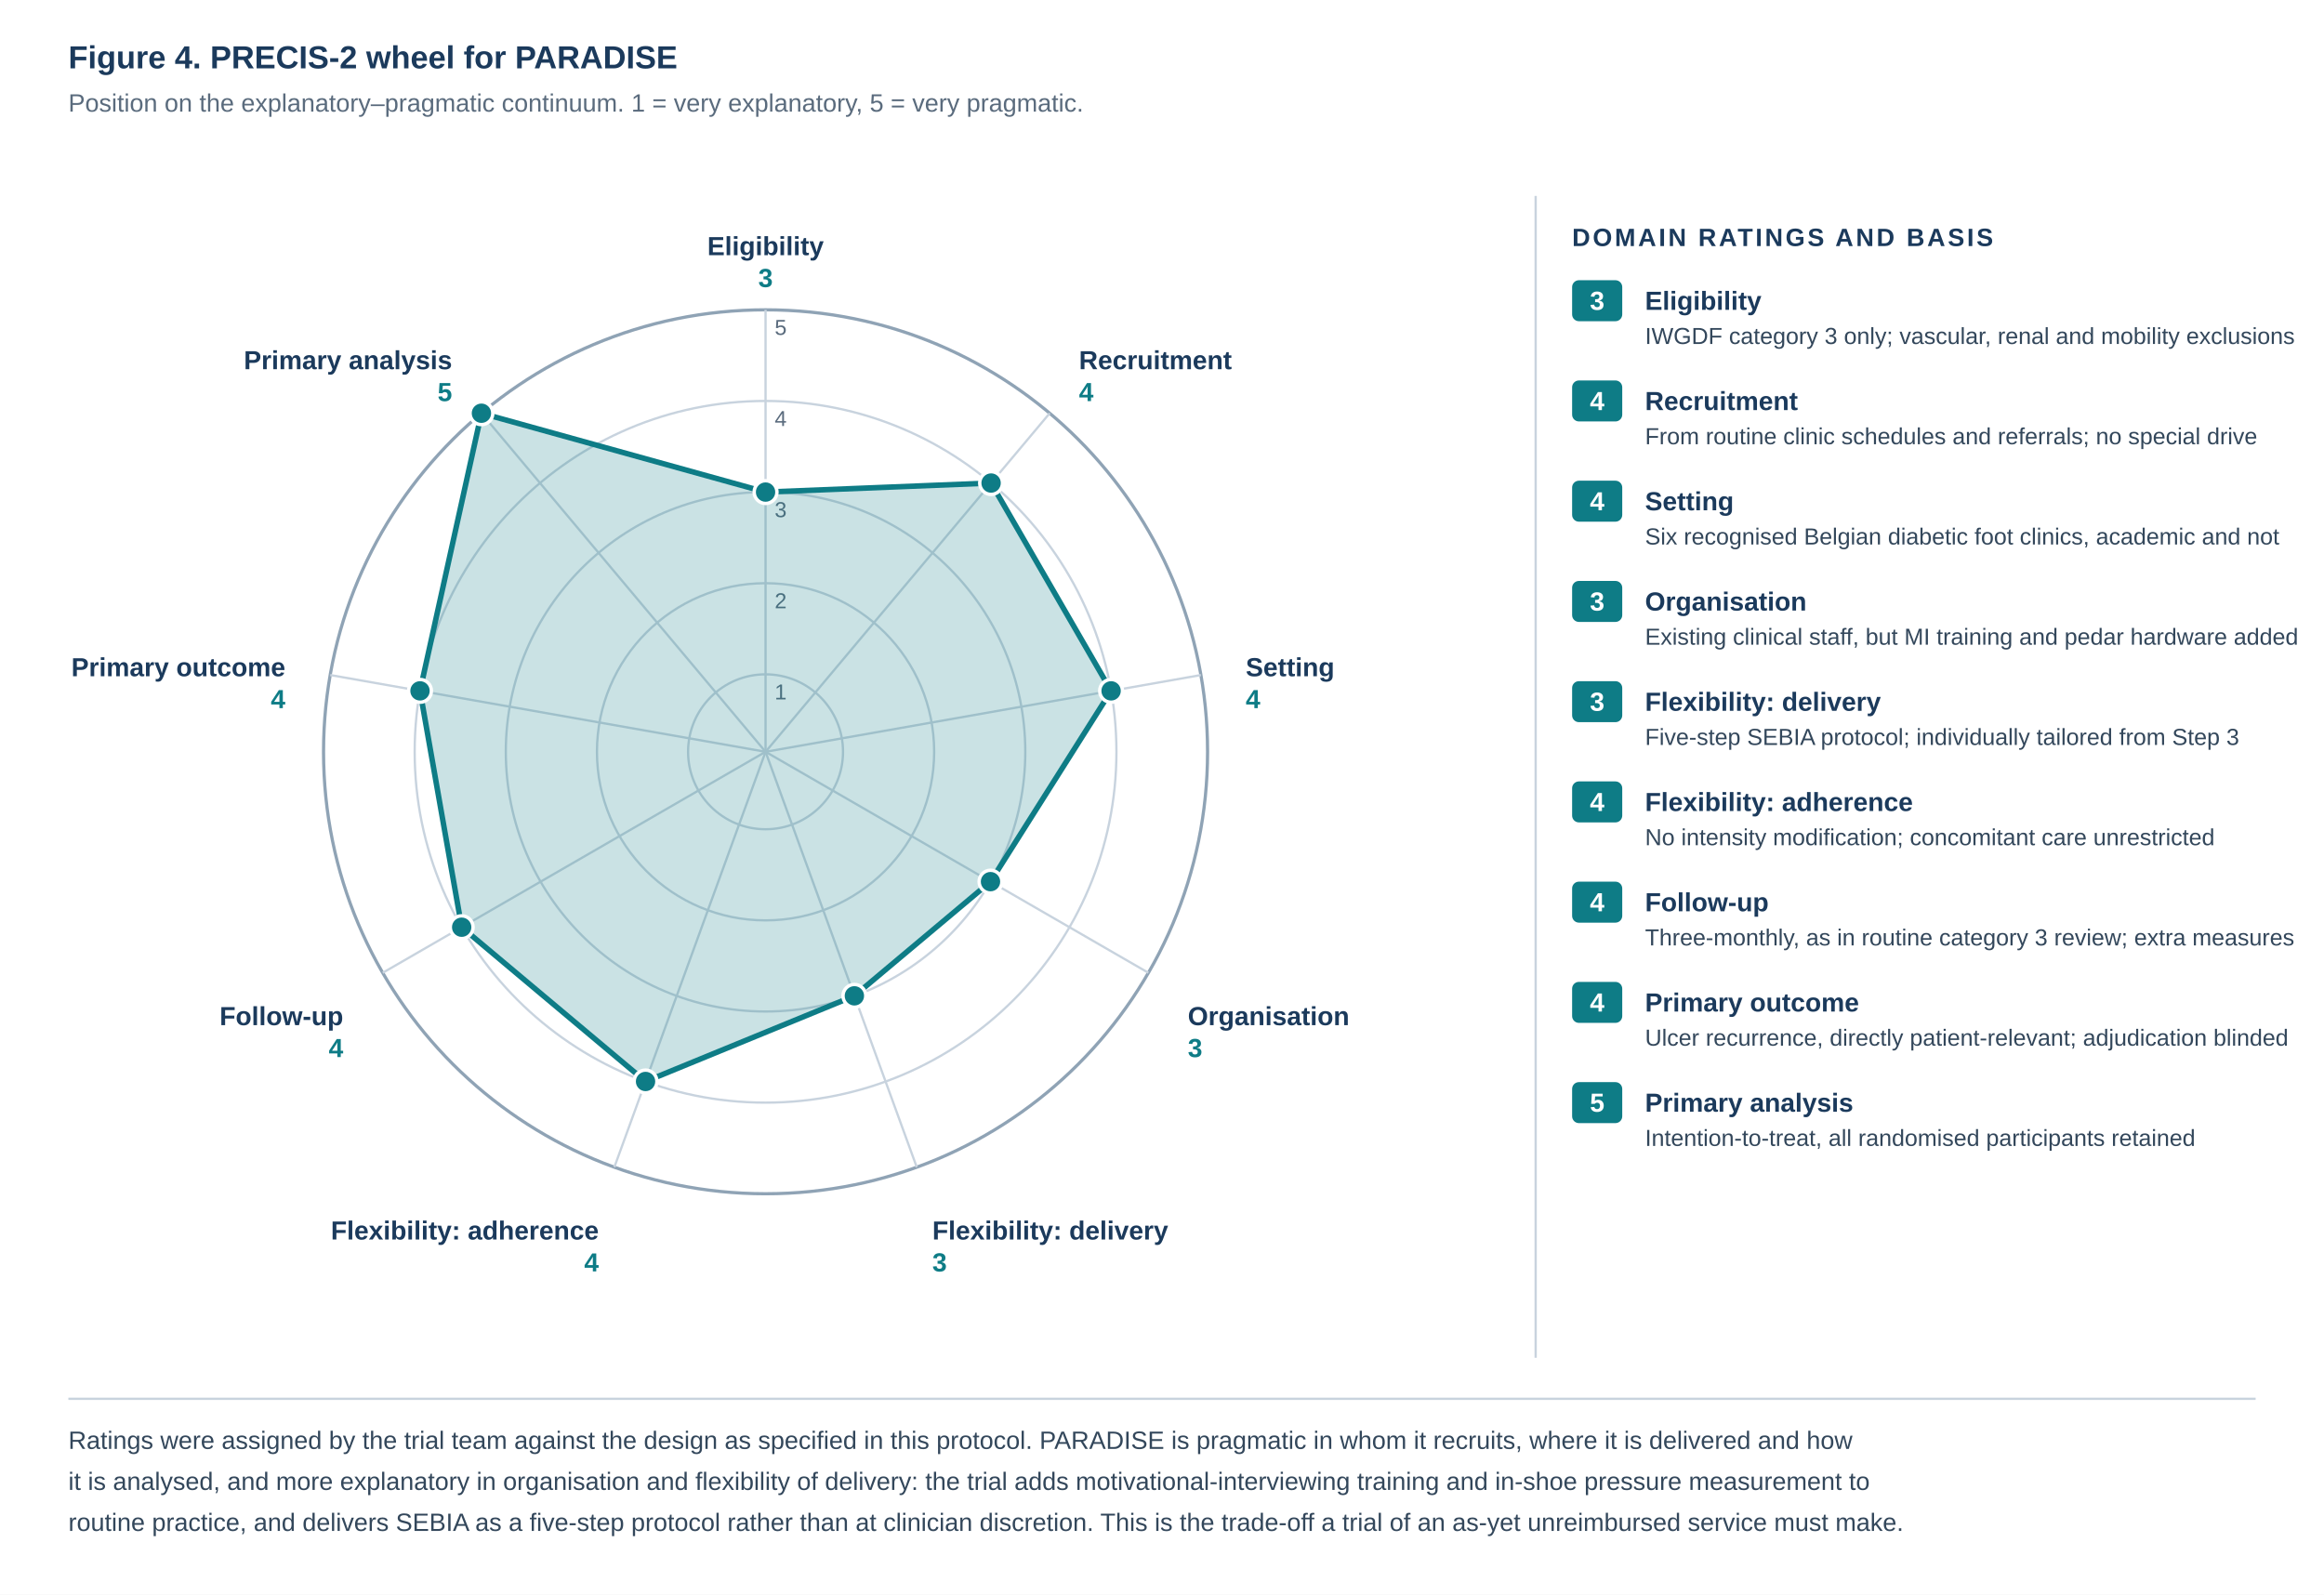
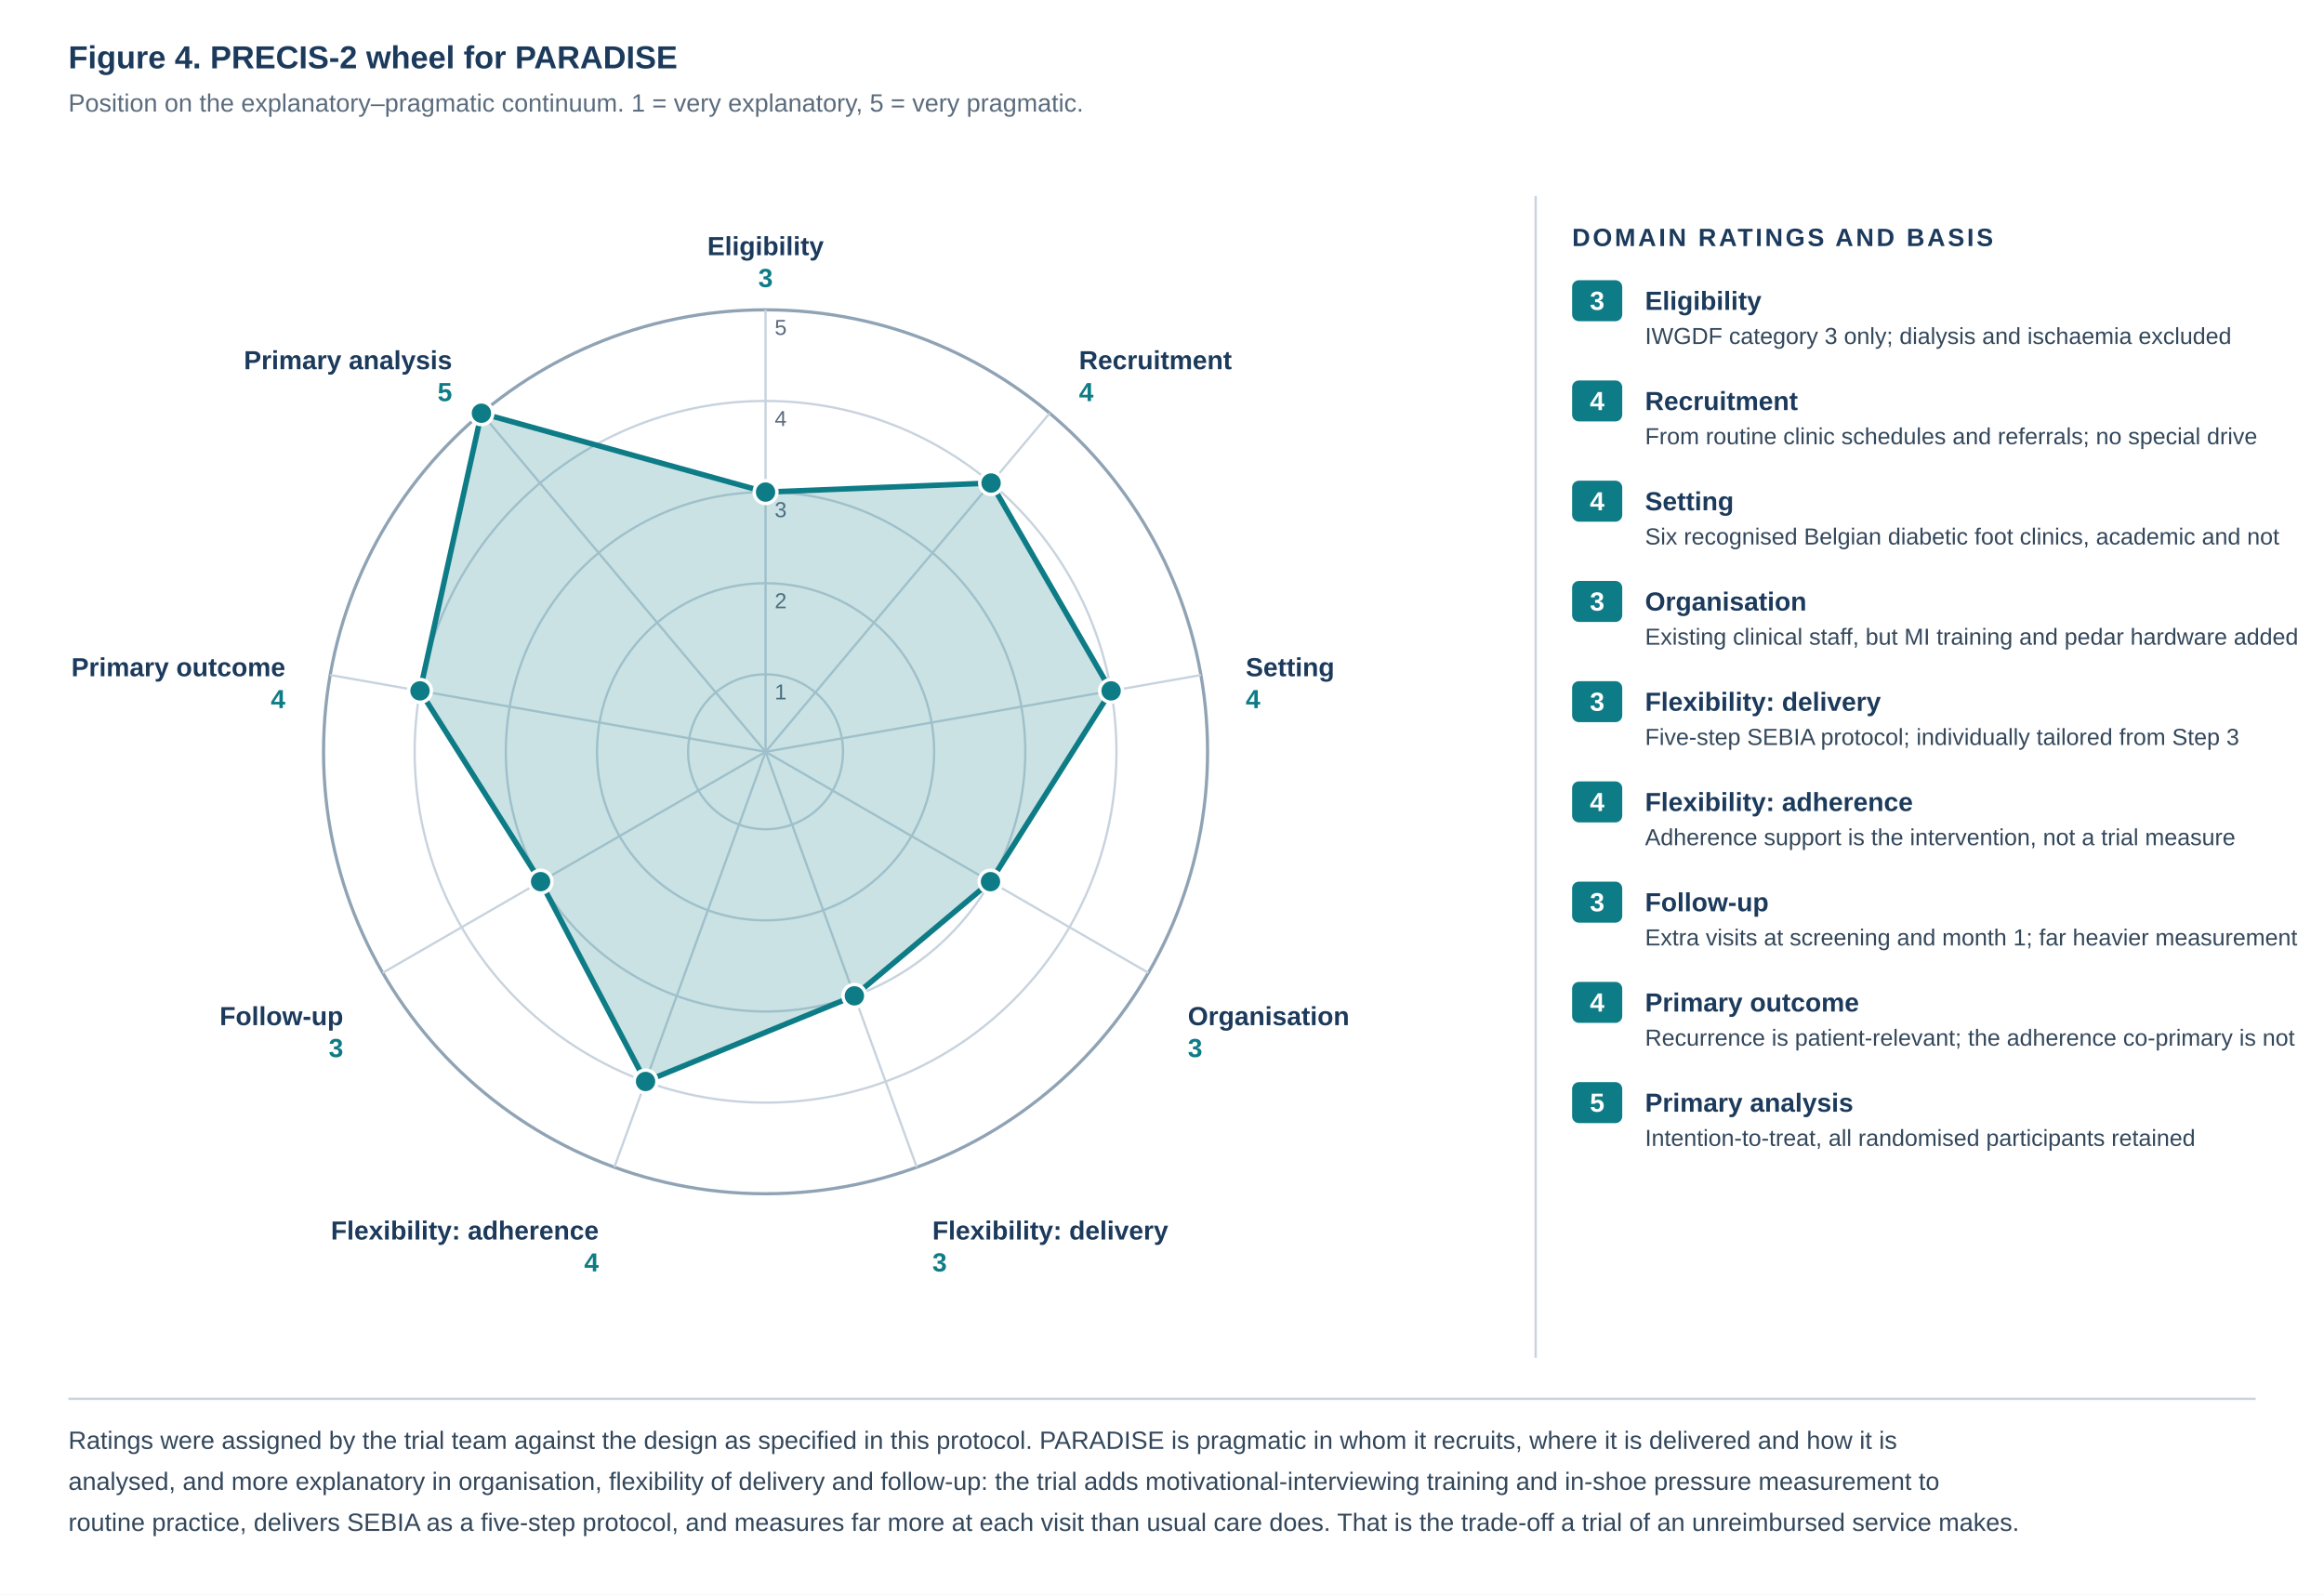
<svg xmlns="http://www.w3.org/2000/svg" viewBox="0 0 1020 700" width="1020" height="700" font-family="Arial, Helvetica, sans-serif">
  <rect width="1020" height="700" fill="#FFFFFF" />
  <text x="30" y="30" font-size="14" fill="#1B3A5C" font-weight="bold">Figure 4. PRECIS-2 wheel for PARADISE</text>
  <text x="30" y="49" font-size="11" fill="#5A6B7D">Position on the explanatory–pragmatic continuum. 1 = very explanatory, 5 = very pragmatic.</text>
  <circle cx="336" cy="330" r="34" fill="none" stroke="#C8D3DE" stroke-width="1" />
  <circle cx="336" cy="330" r="74" fill="none" stroke="#C8D3DE" stroke-width="1" />
  <circle cx="336" cy="330" r="114" fill="none" stroke="#C8D3DE" stroke-width="1" />
  <circle cx="336" cy="330" r="154" fill="none" stroke="#C8D3DE" stroke-width="1" />
  <circle cx="336" cy="330" r="194" fill="none" stroke="#8FA3B5" stroke-width="1.4" />
  <line x1="336" y1="330" x2="336" y2="136" stroke="#C8D3DE" stroke-width="1" />
  <line x1="336" y1="330" x2="460.701" y2="181.387" stroke="#C8D3DE" stroke-width="1" />
  <line x1="336" y1="330" x2="527.053" y2="296.312" stroke="#C8D3DE" stroke-width="1" />
  <line x1="336" y1="330" x2="504.009" y2="427" stroke="#C8D3DE" stroke-width="1" />
  <line x1="336" y1="330" x2="402.352" y2="512.3" stroke="#C8D3DE" stroke-width="1" />
  <line x1="336" y1="330" x2="269.648" y2="512.3" stroke="#C8D3DE" stroke-width="1" />
  <line x1="336" y1="330" x2="167.991" y2="427" stroke="#C8D3DE" stroke-width="1" />
  <line x1="336" y1="330" x2="144.947" y2="296.312" stroke="#C8D3DE" stroke-width="1" />
  <line x1="336" y1="330" x2="211.299" y2="181.387" stroke="#C8D3DE" stroke-width="1" />
  <text x="340" y="307" font-size="9.5" fill="#5A6B7D">1</text>
  <text x="340" y="267" font-size="9.5" fill="#5A6B7D">2</text>
  <text x="340" y="227" font-size="9.5" fill="#5A6B7D">3</text>
  <text x="340" y="187" font-size="9.5" fill="#5A6B7D">4</text>
  <text x="340" y="147" font-size="9.5" fill="#5A6B7D">5</text>
-   <polygon points="336,216 434.989,212.029 487.66,303.258 434.727,387 374.99,437.125 283.329,474.713 202.632,407 184.34,303.258 211.299,181.387" fill="#0E7C86" fill-opacity="0.22" stroke="#0E7C86" stroke-width="2.4" />
+   <polygon points="336,216 434.989,212.029 487.66,303.258 434.727,387 374.99,437.125 283.329,474.713 237.273,387 184.34,303.258 211.299,181.387" fill="#0E7C86" fill-opacity="0.22" stroke="#0E7C86" stroke-width="2.4" />
  <circle cx="336" cy="216" r="5" fill="#0E7C86" stroke="#FFFFFF" stroke-width="1.5" />
  <circle cx="434.989" cy="212.029" r="5" fill="#0E7C86" stroke="#FFFFFF" stroke-width="1.5" />
  <circle cx="487.66" cy="303.258" r="5" fill="#0E7C86" stroke="#FFFFFF" stroke-width="1.5" />
  <circle cx="434.727" cy="387" r="5" fill="#0E7C86" stroke="#FFFFFF" stroke-width="1.5" />
  <circle cx="374.99" cy="437.125" r="5" fill="#0E7C86" stroke="#FFFFFF" stroke-width="1.5" />
  <circle cx="283.329" cy="474.713" r="5" fill="#0E7C86" stroke="#FFFFFF" stroke-width="1.5" />
-   <circle cx="202.632" cy="407" r="5" fill="#0E7C86" stroke="#FFFFFF" stroke-width="1.5" />
+   <circle cx="237.273" cy="387" r="5" fill="#0E7C86" stroke="#FFFFFF" stroke-width="1.5" />
  <circle cx="184.34" cy="303.258" r="5" fill="#0E7C86" stroke="#FFFFFF" stroke-width="1.5" />
  <circle cx="211.299" cy="181.387" r="5" fill="#0E7C86" stroke="#FFFFFF" stroke-width="1.5" />
  <text x="336" y="112" font-size="11.5" fill="#1B3A5C" font-weight="bold" text-anchor="middle">Eligibility</text>
  <text x="336" y="126" font-size="11.5" fill="#0E7C86" font-weight="bold" text-anchor="middle">3</text>
  <text x="473.557" y="162.066" font-size="11.5" fill="#1B3A5C" font-weight="bold">Recruitment</text>
  <text x="473.557" y="176.066" font-size="11.5" fill="#0E7C86" font-weight="bold">4</text>
  <text x="546.749" y="296.839" font-size="11.5" fill="#1B3A5C" font-weight="bold">Setting</text>
  <text x="546.749" y="310.839" font-size="11.5" fill="#0E7C86" font-weight="bold">4</text>
  <text x="521.329" y="450" font-size="11.5" fill="#1B3A5C" font-weight="bold">Organisation</text>
  <text x="521.329" y="464" font-size="11.5" fill="#0E7C86" font-weight="bold">3</text>
  <text x="409.192" y="544.094" font-size="11.5" fill="#1B3A5C" font-weight="bold">Flexibility: delivery</text>
  <text x="409.192" y="558.094" font-size="11.5" fill="#0E7C86" font-weight="bold">3</text>
  <text x="262.808" y="544.094" font-size="11.5" fill="#1B3A5C" font-weight="bold" text-anchor="end">Flexibility: adherence</text>
  <text x="262.808" y="558.094" font-size="11.5" fill="#0E7C86" font-weight="bold" text-anchor="end">4</text>
  <text x="150.671" y="450" font-size="11.5" fill="#1B3A5C" font-weight="bold" text-anchor="end">Follow-up</text>
-   <text x="150.671" y="464" font-size="11.5" fill="#0E7C86" font-weight="bold" text-anchor="end">4</text>
+   <text x="150.671" y="464" font-size="11.5" fill="#0E7C86" font-weight="bold" text-anchor="end">3</text>
  <text x="125.251" y="296.839" font-size="11.5" fill="#1B3A5C" font-weight="bold" text-anchor="end">Primary outcome</text>
  <text x="125.251" y="310.839" font-size="11.5" fill="#0E7C86" font-weight="bold" text-anchor="end">4</text>
  <text x="198.443" y="162.066" font-size="11.5" fill="#1B3A5C" font-weight="bold" text-anchor="end">Primary analysis</text>
  <text x="198.443" y="176.066" font-size="11.5" fill="#0E7C86" font-weight="bold" text-anchor="end">5</text>
  <line x1="674" y1="86" x2="674" y2="596" stroke="#C8D3DE" stroke-width="1" />
  <text x="690" y="108" font-size="11" fill="#1B3A5C" font-weight="bold" letter-spacing="1.1">DOMAIN RATINGS AND BASIS</text>
  <rect x="690" y="123" width="22" height="18" rx="3" fill="#0E7C86" />
  <text x="701" y="136" font-size="11.5" fill="#FFFFFF" font-weight="bold" text-anchor="middle">3</text>
  <text x="722" y="136" font-size="11.5" fill="#1B3A5C" font-weight="bold">Eligibility</text>
-   <text x="722" y="151" font-size="10.2" fill="#33475B">IWGDF category 3 only; vascular, renal and mobility exclusions</text>
+   <text x="722" y="151" font-size="10.2" fill="#33475B">IWGDF category 3 only; dialysis and ischaemia excluded</text>
  <rect x="690" y="167" width="22" height="18" rx="3" fill="#0E7C86" />
  <text x="701" y="180" font-size="11.5" fill="#FFFFFF" font-weight="bold" text-anchor="middle">4</text>
  <text x="722" y="180" font-size="11.5" fill="#1B3A5C" font-weight="bold">Recruitment</text>
  <text x="722" y="195" font-size="10.2" fill="#33475B">From routine clinic schedules and referrals; no special drive</text>
  <rect x="690" y="211" width="22" height="18" rx="3" fill="#0E7C86" />
  <text x="701" y="224" font-size="11.5" fill="#FFFFFF" font-weight="bold" text-anchor="middle">4</text>
  <text x="722" y="224" font-size="11.5" fill="#1B3A5C" font-weight="bold">Setting</text>
  <text x="722" y="239" font-size="10.2" fill="#33475B">Six recognised Belgian diabetic foot clinics, academic and not</text>
  <rect x="690" y="255" width="22" height="18" rx="3" fill="#0E7C86" />
  <text x="701" y="268" font-size="11.5" fill="#FFFFFF" font-weight="bold" text-anchor="middle">3</text>
  <text x="722" y="268" font-size="11.5" fill="#1B3A5C" font-weight="bold">Organisation</text>
  <text x="722" y="283" font-size="10.2" fill="#33475B">Existing clinical staff, but MI training and pedar hardware added</text>
  <rect x="690" y="299" width="22" height="18" rx="3" fill="#0E7C86" />
  <text x="701" y="312" font-size="11.5" fill="#FFFFFF" font-weight="bold" text-anchor="middle">3</text>
  <text x="722" y="312" font-size="11.5" fill="#1B3A5C" font-weight="bold">Flexibility: delivery</text>
  <text x="722" y="327" font-size="10.2" fill="#33475B">Five-step SEBIA protocol; individually tailored from Step 3</text>
  <rect x="690" y="343" width="22" height="18" rx="3" fill="#0E7C86" />
  <text x="701" y="356" font-size="11.5" fill="#FFFFFF" font-weight="bold" text-anchor="middle">4</text>
  <text x="722" y="356" font-size="11.5" fill="#1B3A5C" font-weight="bold">Flexibility: adherence</text>
-   <text x="722" y="371" font-size="10.2" fill="#33475B">No intensity modification; concomitant care unrestricted</text>
+   <text x="722" y="371" font-size="10.2" fill="#33475B">Adherence support is the intervention, not a trial measure</text>
  <rect x="690" y="387" width="22" height="18" rx="3" fill="#0E7C86" />
-   <text x="701" y="400" font-size="11.5" fill="#FFFFFF" font-weight="bold" text-anchor="middle">4</text>
+   <text x="701" y="400" font-size="11.5" fill="#FFFFFF" font-weight="bold" text-anchor="middle">3</text>
  <text x="722" y="400" font-size="11.5" fill="#1B3A5C" font-weight="bold">Follow-up</text>
-   <text x="722" y="415" font-size="10.2" fill="#33475B">Three-monthly, as in routine category 3 review; extra measures</text>
+   <text x="722" y="415" font-size="10.2" fill="#33475B">Extra visits at screening and month 1; far heavier measurement</text>
  <rect x="690" y="431" width="22" height="18" rx="3" fill="#0E7C86" />
  <text x="701" y="444" font-size="11.5" fill="#FFFFFF" font-weight="bold" text-anchor="middle">4</text>
  <text x="722" y="444" font-size="11.5" fill="#1B3A5C" font-weight="bold">Primary outcome</text>
-   <text x="722" y="459" font-size="10.2" fill="#33475B">Ulcer recurrence, directly patient-relevant; adjudication blinded</text>
+   <text x="722" y="459" font-size="10.2" fill="#33475B">Recurrence is patient-relevant; the adherence co-primary is not</text>
  <rect x="690" y="475" width="22" height="18" rx="3" fill="#0E7C86" />
  <text x="701" y="488" font-size="11.5" fill="#FFFFFF" font-weight="bold" text-anchor="middle">5</text>
  <text x="722" y="488" font-size="11.5" fill="#1B3A5C" font-weight="bold">Primary analysis</text>
  <text x="722" y="503" font-size="10.2" fill="#33475B">Intention-to-treat, all randomised participants retained</text>
  <line x1="30" y1="614" x2="990" y2="614" stroke="#C8D3DE" stroke-width="1" />
-   <text x="30" y="636" font-size="11" fill="#33475B">Ratings were assigned by the trial team against the design as specified in this protocol. PARADISE is pragmatic in whom it recruits, where it is delivered and how</text>
-   <text x="30" y="654" font-size="11" fill="#33475B">it is analysed, and more explanatory in organisation and flexibility of delivery: the trial adds motivational-interviewing training and in-shoe pressure measurement to</text>
-   <text x="30" y="672" font-size="11" fill="#33475B">routine practice, and delivers SEBIA as a five-step protocol rather than at clinician discretion. This is the trade-off a trial of an as-yet unreimbursed service must make.</text>
+   <text x="30" y="636" font-size="11" fill="#33475B">Ratings were assigned by the trial team against the design as specified in this protocol. PARADISE is pragmatic in whom it recruits, where it is delivered and how it is</text>
+   <text x="30" y="654" font-size="11" fill="#33475B">analysed, and more explanatory in organisation, flexibility of delivery and follow-up: the trial adds motivational-interviewing training and in-shoe pressure measurement to</text>
+   <text x="30" y="672" font-size="11" fill="#33475B">routine practice, delivers SEBIA as a five-step protocol, and measures far more at each visit than usual care does. That is the trade-off a trial of an unreimbursed service makes.</text>
</svg>
